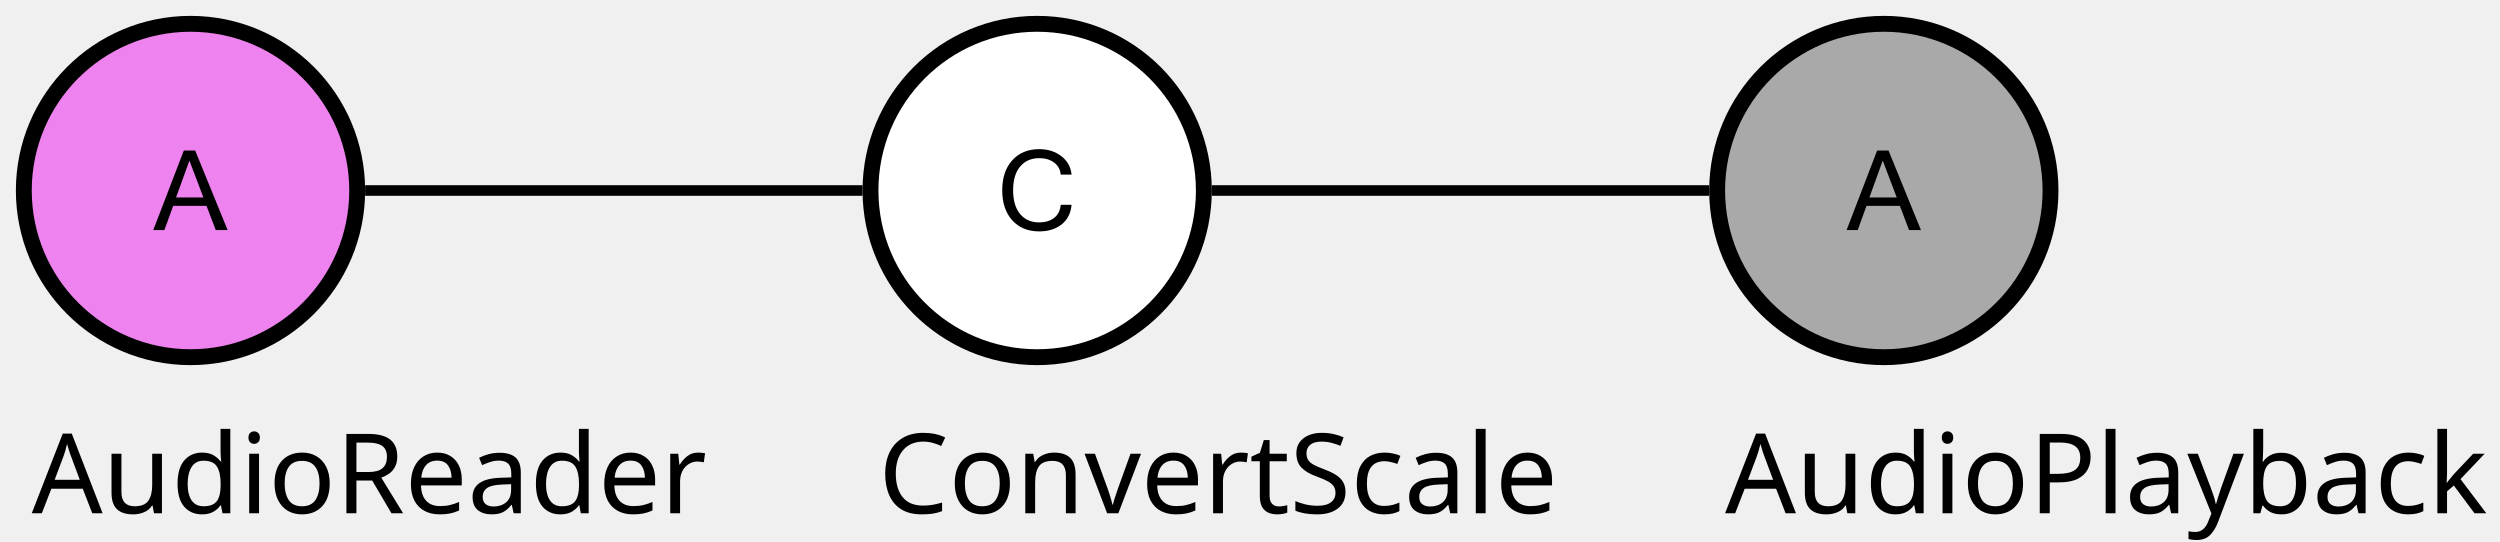
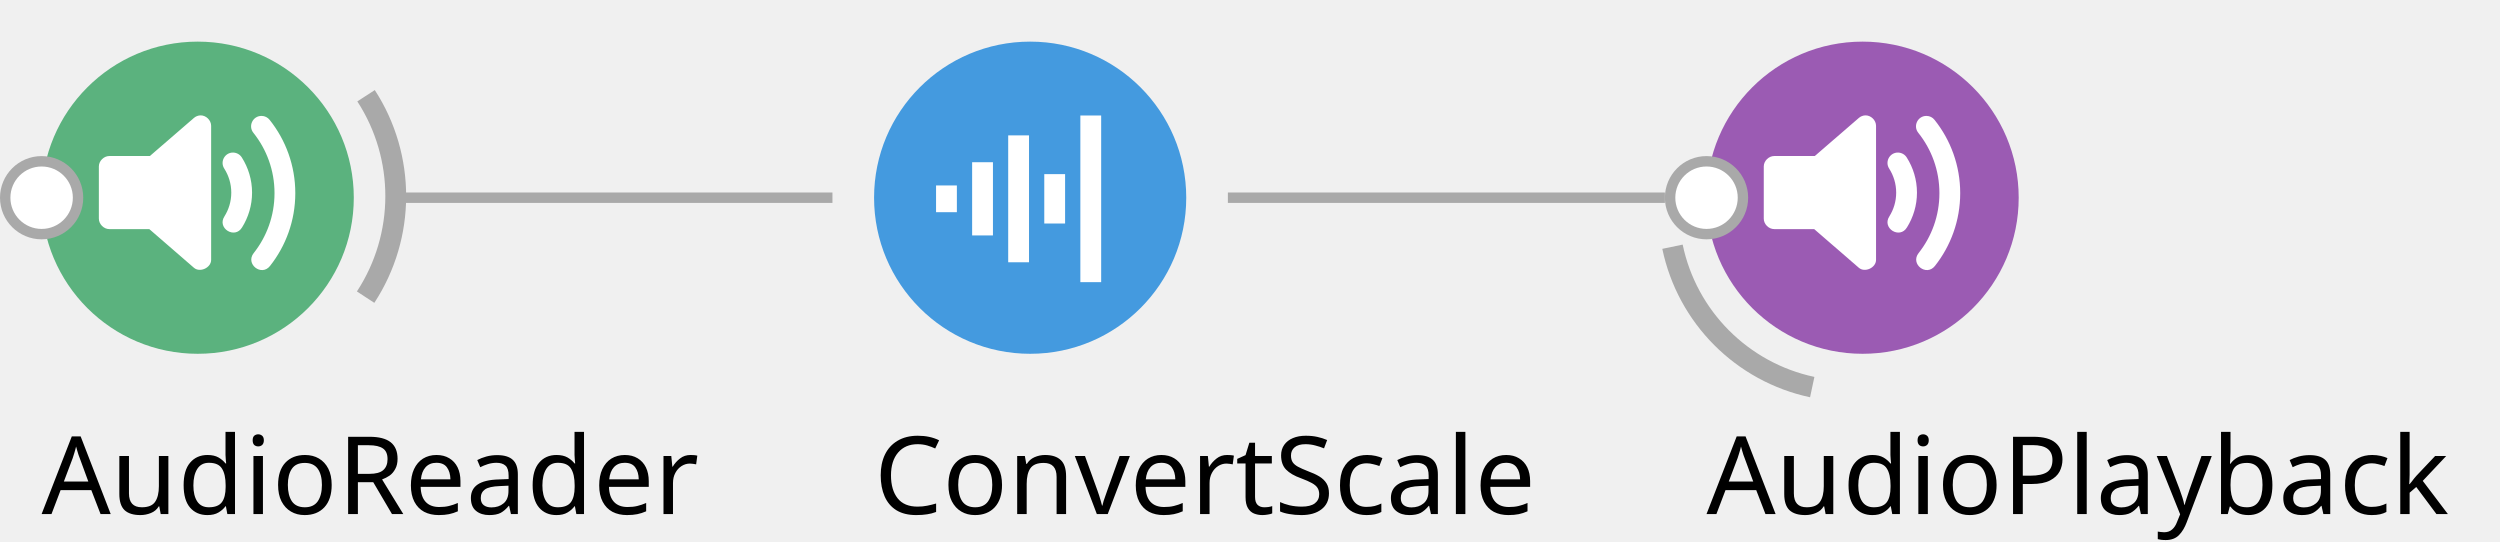
<svg xmlns="http://www.w3.org/2000/svg" width="100mm" height="21.673mm" id="SvgGdi_output" version="1.1">
-   <g style="shape-rendering:auto" id="root_group" transform="matrix(0.8,0,0,0.8,-1.2062988e-6,-5.2449745e-6)">
-     <circle id="4" cy="36" cx="356" style="opacity:1;fill:none;stroke:#000000;stroke-width:6;stroke-linecap:butt;stroke-linejoin:miter;stroke-miterlimit:9" r="30" />
-     <circle id="5" cy="36" cx="356" style="opacity:1;fill:#a9a9a9;stroke:none" r="30" />
-     <g aria-label="A" style="font-size:21px;font-family:'Microsoft Sans Serif';text-anchor:middle;opacity:1;fill:#000000;stroke:none" id="6">
-       <path d="m 358.44,37.321 -2.646,-6.973 -2.522,6.973 z m 4.573,6.152 h -2.246 l -1.743,-4.573 h -6.296 l -1.661,4.573 h -2.102 l 5.773,-15.032 h 2.143 z" id="path4517" />
-     </g>
-     <text id="10" x="326" y="76" style="font-size:21px;font-family:'Microsoft Sans Serif';opacity:1;fill:#000000;stroke:none" clip-path="url(#12_text_clipper)">
-       <tspan dy="15.75pt" id="14">AudioPlayback</tspan>
+   <g id="root_group" style="shape-rendering:auto" transform="scale(1.25851)">
+     <line x1="147.5" x2="200" y2="23.75" id="106" style="opacity:1;fill:none;stroke:#a9a9a9;stroke-width:1.25;stroke-linecap:butt;stroke-linejoin:miter;stroke-miterlimit:9" y1="23.75" />
+     <line x1="47.5" x2="100" y2="23.75" id="107" style="opacity:1;fill:none;stroke:#a9a9a9;stroke-width:1.25;stroke-linecap:butt;stroke-linejoin:miter;stroke-miterlimit:9" y1="23.75" />
+     <path style="opacity:1;fill:none;stroke:#a9a9a9;stroke-width:2;stroke-linecap:butt;stroke-linejoin:miter;stroke-miterlimit:9" id="108" transform="matrix(1.25,0,0,1.25,205,5)" d="M 10.158,33.2 C 3.405,31.759 -1.861,26.469 -3.271,19.71" />
+     <circle r="15" id="109" cx="15" cy="15" transform="matrix(1.25,0,0,1.25,205,5)" style="opacity:1;fill:#9b5bb3;stroke:none" />
+     <path style="opacity:1;fill:#ffffff;fill-rule:evenodd;stroke:none" id="110" transform="matrix(1.25,0,0,1.25,205,5)" d="m 15.262,7.087 c -0.228,0.01 -0.453,0.096 -0.625,0.247 l -4.235,3.66 h -3.898 c -0.523,0 -1.001,0.472 -1.003,0.995 v 5.025 c -0.002,0.526 0.478,1.005 1.003,1.003 h 3.841 l 4.293,3.717 c 0.576,0.496 1.652,0 1.653,-0.757 V 8.09 c 0.002,-0.534 -0.494,-1.018 -1.028,-1.003 z" />
+     <path style="opacity:1;fill:#ffffff;fill-rule:evenodd;stroke:none" id="111" transform="matrix(1.25,0,0,1.25,205,5)" d="m 19.242,11.136 c 0.618,0.974 0.982,2.137 0.982,3.379 0,1.223 -0.356,2.368 -0.957,3.332 -0.694,1.173 -2.443,0.083 -1.695,-1.057 0.414,-0.665 0.654,-1.438 0.654,-2.275 0,-0.852 -0.246,-1.637 -0.672,-2.309 -0.438,-0.672 0.054,-1.56 0.855,-1.545 0.34,0.01 0.654,0.185 0.832,0.475 z" />
+     <path style="opacity:1;fill:#ffffff;fill-rule:evenodd;stroke:none" id="112" transform="matrix(1.25,0,0,1.25,205,5)" d="m 21.92,7.528 c 1.537,1.929 2.459,4.379 2.459,7.035 0,2.638 -0.91,5.073 -2.43,6.996 -0.826,1.046 -2.394,-0.193 -1.568,-1.238 1.253,-1.585 2,-3.578 2,-5.758 0,-2.195 -0.756,-4.201 -2.023,-5.791 -0.538,-0.656 -0.065,-1.642 0.783,-1.633 0.306,0 0.593,0.147 0.779,0.389 z" />
+     <circle r="3.75" style="opacity:1;fill:none;stroke:#a9a9a9;stroke-width:2.5;stroke-linecap:butt;stroke-linejoin:miter;stroke-miterlimit:9" id="113" cx="205" cy="23.75" />
+     <circle r="3.75" style="opacity:1;fill:#ffffff;stroke:none" id="114" cx="205" cy="23.75" />
+     <text x="205" y="48.75" id="115" style="font-size:13px;font-family:'Microsoft Sans Serif';opacity:1;fill:#000000;stroke:none" clip-path="url(#117_text_clipper)">
+       <tspan id="119" dy="9.75pt">AudioPlayback</tspan>
    </text>
-     <circle id="16" cy="36" cx="196" style="opacity:1;fill:none;stroke:#000000;stroke-width:6;stroke-linecap:butt;stroke-linejoin:miter;stroke-miterlimit:9" r="30" />
-     <circle id="17" cy="36" cx="196" style="opacity:1;fill:#ffffff;stroke:none" r="30" />
-     <g aria-label="C" style="font-size:21px;font-family:'Microsoft Sans Serif';text-anchor:middle;opacity:1;fill:#000000;stroke:none" id="18">
-       <path d="m 196.39,43.73 q -3.189,0 -5.096,-2.092 -1.897,-2.102 -1.897,-5.681 0,-3.579 1.897,-5.67 1.907,-2.102 5.096,-2.102 2.451,0 4.173,1.323 1.723,1.323 1.938,3.486 h -2.051 q -0.123,-1.425 -1.241,-2.266 -1.107,-0.841 -2.799,-0.841 -2.287,0 -3.62,1.579 -1.333,1.569 -1.333,4.491 0,2.912 1.323,4.491 1.323,1.579 3.589,1.579 1.764,0 2.851,-0.861 1.087,-0.861 1.23,-2.461 h 2.051 q -0.215,2.399 -1.887,3.712 -1.671,1.312 -4.225,1.312 z" id="path4514" />
-     </g>
-     <text id="22" x="166" y="76" style="font-size:21px;font-family:'Microsoft Sans Serif';opacity:1;fill:#000000;stroke:none" clip-path="url(#24_text_clipper)">
-       <tspan dy="15.75pt" id="26">ConvertScale</tspan>
+     <circle r="15" id="121" cx="15" cy="15" transform="matrix(1.25,0,0,1.25,105,5)" style="opacity:1;fill:#449adf;stroke:none" />
+     <path id="122" transform="matrix(1.25,0,0,1.25,105,5)" style="opacity:1;fill:none;stroke:#ffffff;stroke-width:2;stroke-linecap:butt;stroke-linejoin:miter;stroke-miterlimit:9" d="M 20.824,23.115 V 7.099 M 17.357,17.48 v -4.746 m -3.467,8.471 V 9.01 M 10.424,18.625 V 11.59 M 6.957,16.392 V 13.822" />
+     <text x="105" y="48.75" id="123" style="font-size:13px;font-family:'Microsoft Sans Serif';opacity:1;fill:#000000;stroke:none" clip-path="url(#125_text_clipper)">
+       <tspan id="127" dy="9.75pt">ConvertScale</tspan>
    </text>
-     <line y1="36" style="opacity:1;fill:none;stroke:#000000;stroke-width:2;stroke-linecap:butt;stroke-linejoin:miter;stroke-miterlimit:9" id="28" x2="323" y2="36" x1="229" />
-     <circle id="29" cy="36" cx="36" style="opacity:1;fill:none;stroke:#000000;stroke-width:6;stroke-linecap:butt;stroke-linejoin:miter;stroke-miterlimit:9" r="30" />
-     <circle id="30" cy="36" cx="36" style="opacity:1;fill:#ee82ee;stroke:none" r="30" />
-     <g aria-label="A" style="font-size:21px;font-family:'Microsoft Sans Serif';text-anchor:middle;opacity:1;fill:#000000;stroke:none" id="31">
-       <path d="m 38.44,37.321 -2.646,-6.973 -2.522,6.973 z m 4.573,6.152 h -2.246 l -1.743,-4.573 h -6.296 l -1.661,4.573 H 28.966 l 5.773,-15.032 h 2.143 z" id="path4511" />
-     </g>
-     <text id="35" x="6" y="76" style="font-size:21px;font-family:'Microsoft Sans Serif';opacity:1;fill:#000000;stroke:none" clip-path="url(#37_text_clipper)">
-       <tspan dy="15.75pt" id="39">AudioReader</tspan>
+     <path style="opacity:1;fill:none;stroke:#a9a9a9;stroke-width:2;stroke-linecap:butt;stroke-linejoin:miter;stroke-miterlimit:9" id="129" transform="matrix(1.25,0,0,1.25,5,5)" d="m 31.179,5.2 c 3.82,5.892 3.802,13.482 -0.043,19.357" />
+     <circle r="15" id="130" cx="15" cy="15" transform="matrix(1.25,0,0,1.25,5,5)" style="opacity:1;fill:#5bb27e;stroke:none" />
+     <path style="opacity:1;fill:#ffffff;fill-rule:evenodd;stroke:none" id="131" transform="matrix(1.25,0,0,1.25,5,5)" d="m 15.262,7.087 c -0.228,0.01 -0.453,0.096 -0.625,0.247 l -4.235,3.66 h -3.898 c -0.523,0 -1.001,0.472 -1.003,0.995 v 5.025 c -0.002,0.526 0.478,1.005 1.003,1.003 h 3.841 l 4.293,3.717 c 0.576,0.496 1.652,0 1.653,-0.757 V 8.09 c 0.002,-0.534 -0.494,-1.018 -1.028,-1.003 z" />
+     <path style="opacity:1;fill:#ffffff;fill-rule:evenodd;stroke:none" id="132" transform="matrix(1.25,0,0,1.25,5,5)" d="m 19.242,11.136 c 0.618,0.974 0.982,2.137 0.982,3.379 0,1.223 -0.356,2.368 -0.957,3.332 -0.694,1.173 -2.443,0.083 -1.695,-1.057 0.414,-0.665 0.654,-1.438 0.654,-2.275 0,-0.852 -0.246,-1.637 -0.672,-2.309 -0.438,-0.672 0.054,-1.56 0.855,-1.545 0.34,0.01 0.654,0.185 0.832,0.475 z" />
+     <path style="opacity:1;fill:#ffffff;fill-rule:evenodd;stroke:none" id="133" transform="matrix(1.25,0,0,1.25,5,5)" d="m 21.92,7.528 c 1.537,1.929 2.459,4.379 2.459,7.035 0,2.638 -0.91,5.073 -2.43,6.996 -0.826,1.046 -2.394,-0.193 -1.568,-1.238 1.253,-1.585 2,-3.578 2,-5.758 0,-2.195 -0.756,-4.201 -2.023,-5.791 -0.538,-0.656 -0.065,-1.642 0.783,-1.633 0.306,0 0.593,0.147 0.779,0.389 z" />
+     <circle r="3.75" style="opacity:1;fill:none;stroke:#a9a9a9;stroke-width:2.5;stroke-linecap:butt;stroke-linejoin:miter;stroke-miterlimit:9" id="134" cx="5" cy="23.75" />
+     <circle r="3.75" style="opacity:1;fill:#ffffff;stroke:none" id="135" cx="5" cy="23.75" />
+     <text x="5" y="48.75" id="136" style="font-size:13px;font-family:'Microsoft Sans Serif';opacity:1;fill:#000000;stroke:none" clip-path="url(#138_text_clipper)">
+       <tspan id="140" dy="9.75pt">AudioReader</tspan>
    </text>
-     <line y1="36" style="opacity:1;fill:none;stroke:#000000;stroke-width:2;stroke-linecap:butt;stroke-linejoin:miter;stroke-miterlimit:9" id="41" x2="163" y2="36" x1="69" />
  </g>
  <defs id="clips_hatches_and_gradients">
-     <clipPath id="12_text_clipper">
-       <rect x="326" y="76" width="150.34" height="26.39" id="13" />
+     <clipPath id="117_text_clipper">
+       <rect id="118" width="93.07" height="16.34" x="205" y="48.75" />
    </clipPath>
-     <clipPath id="24_text_clipper">
-       <rect x="166" y="76" width="136.96" height="26.39" id="25" />
+     <clipPath id="125_text_clipper">
+       <rect id="126" width="84.78" height="16.34" x="105" y="48.75" />
    </clipPath>
-     <clipPath id="37_text_clipper">
-       <rect x="6" y="76" width="133.37" height="26.39" id="38" />
+     <clipPath id="138_text_clipper">
+       <rect id="139" width="82.56" height="16.34" x="5" y="48.75" />
    </clipPath>
  </defs>
</svg>
